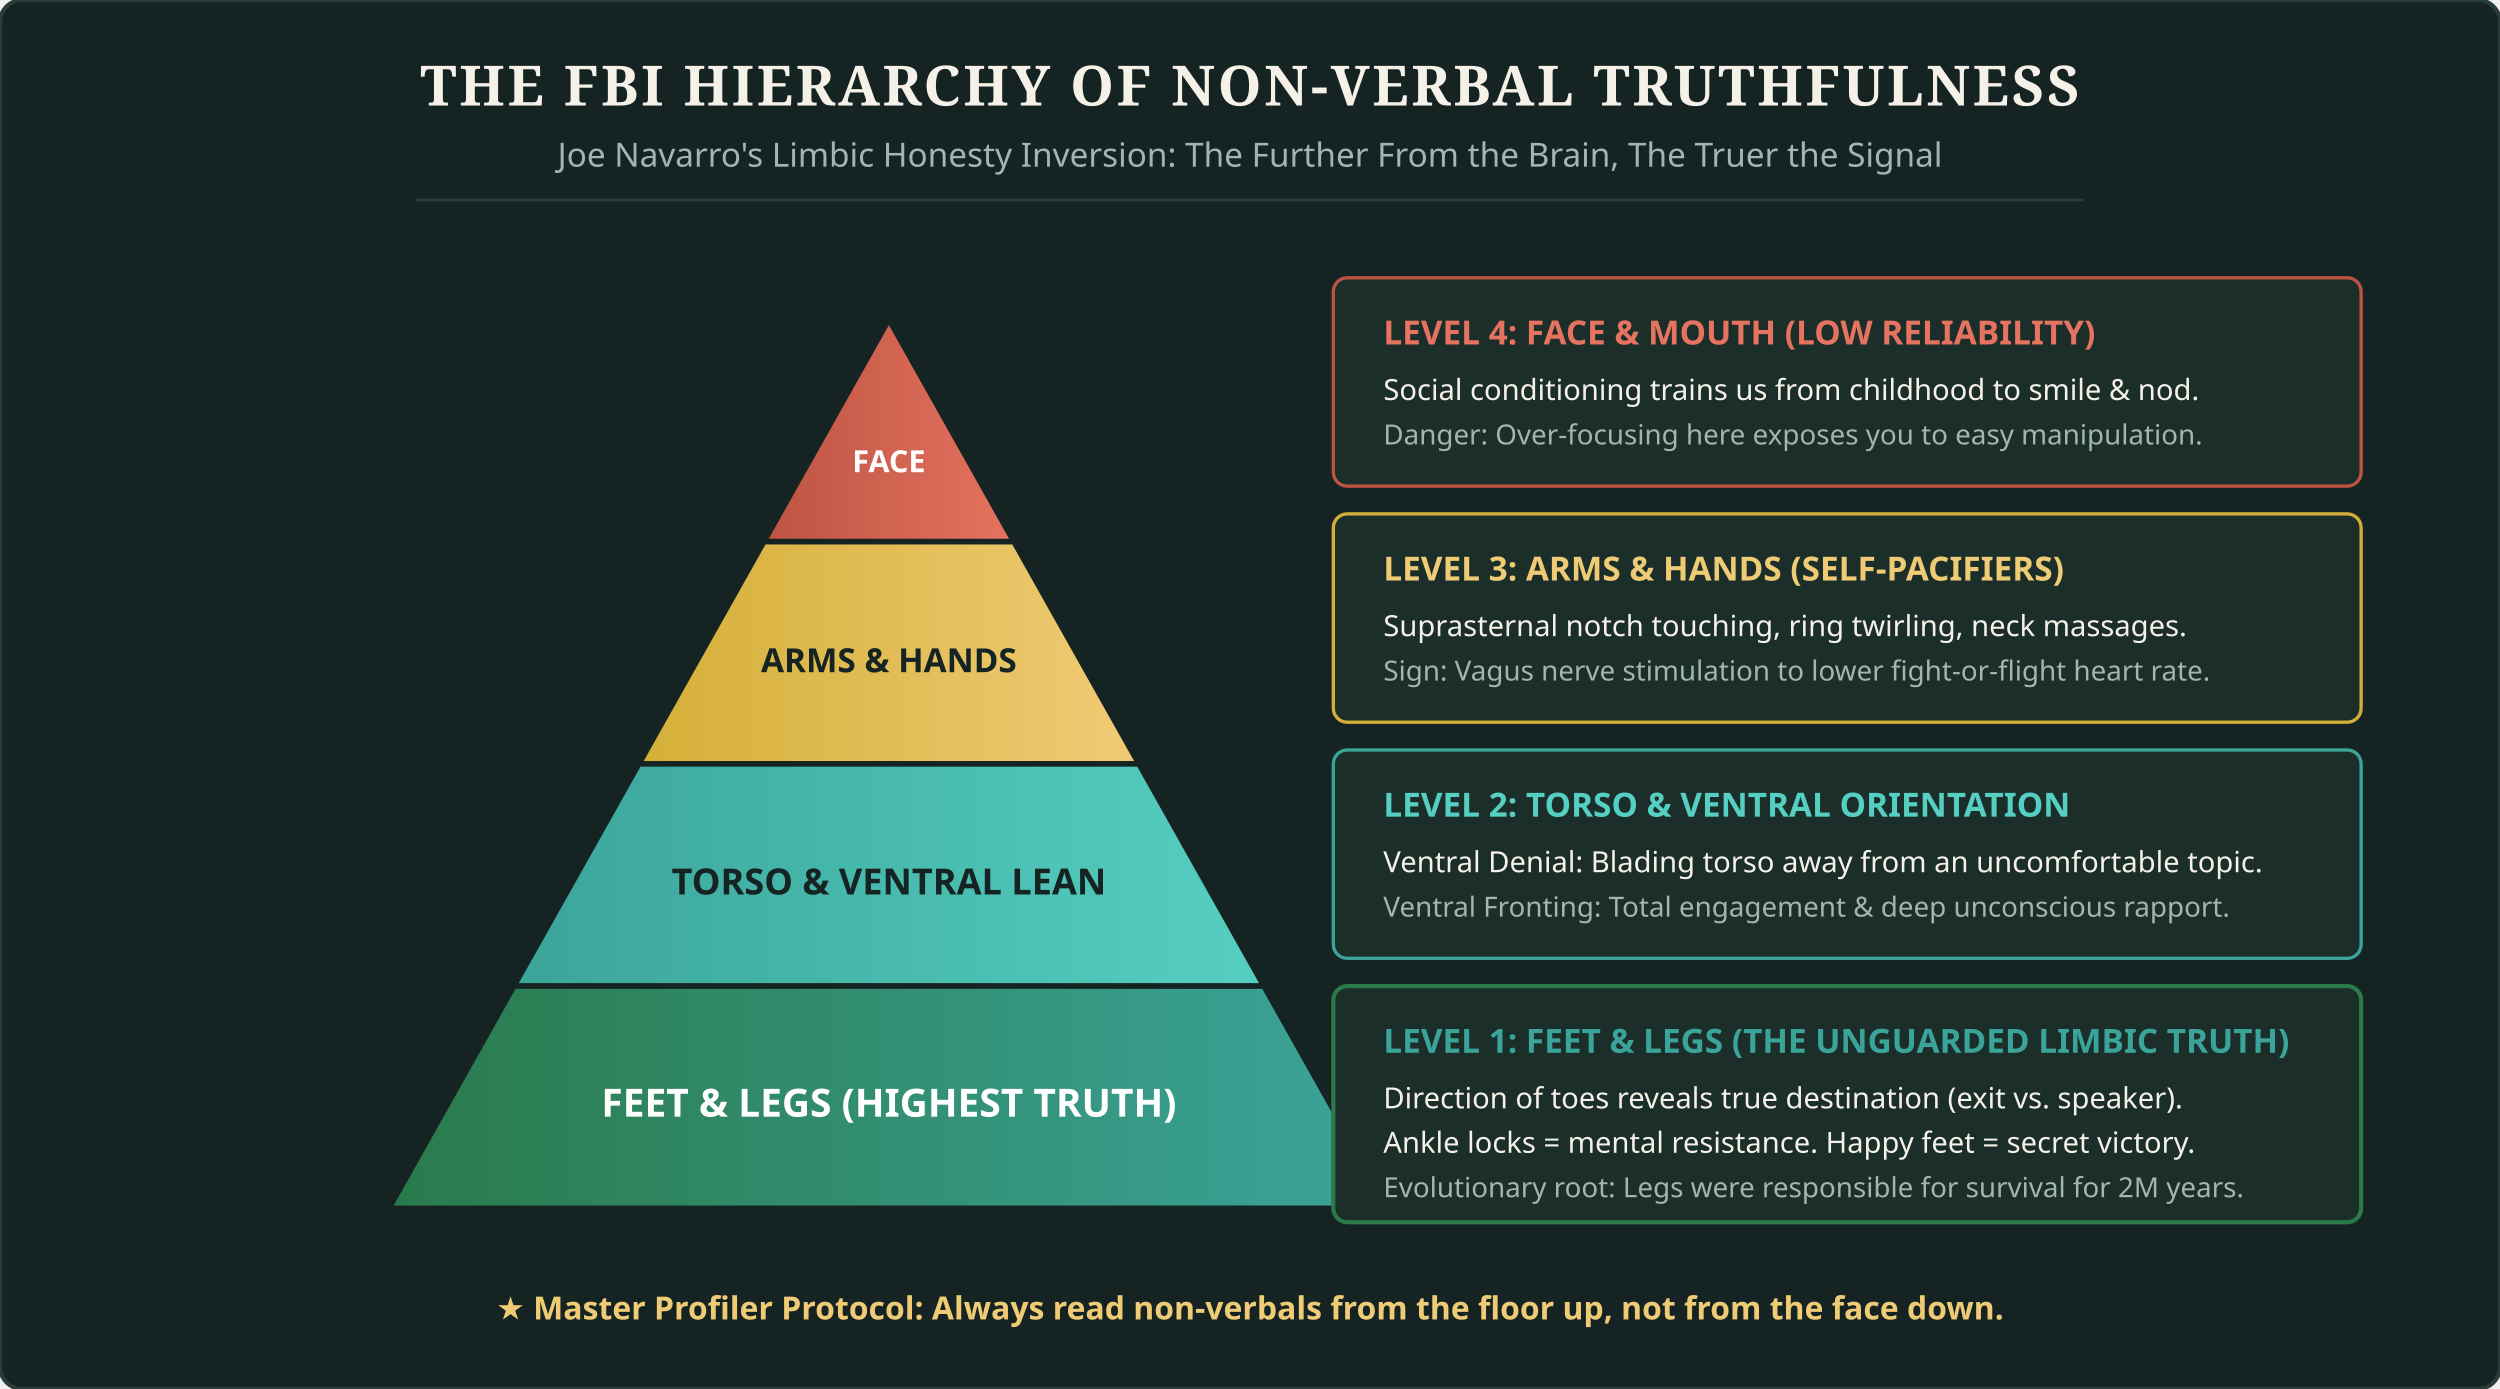
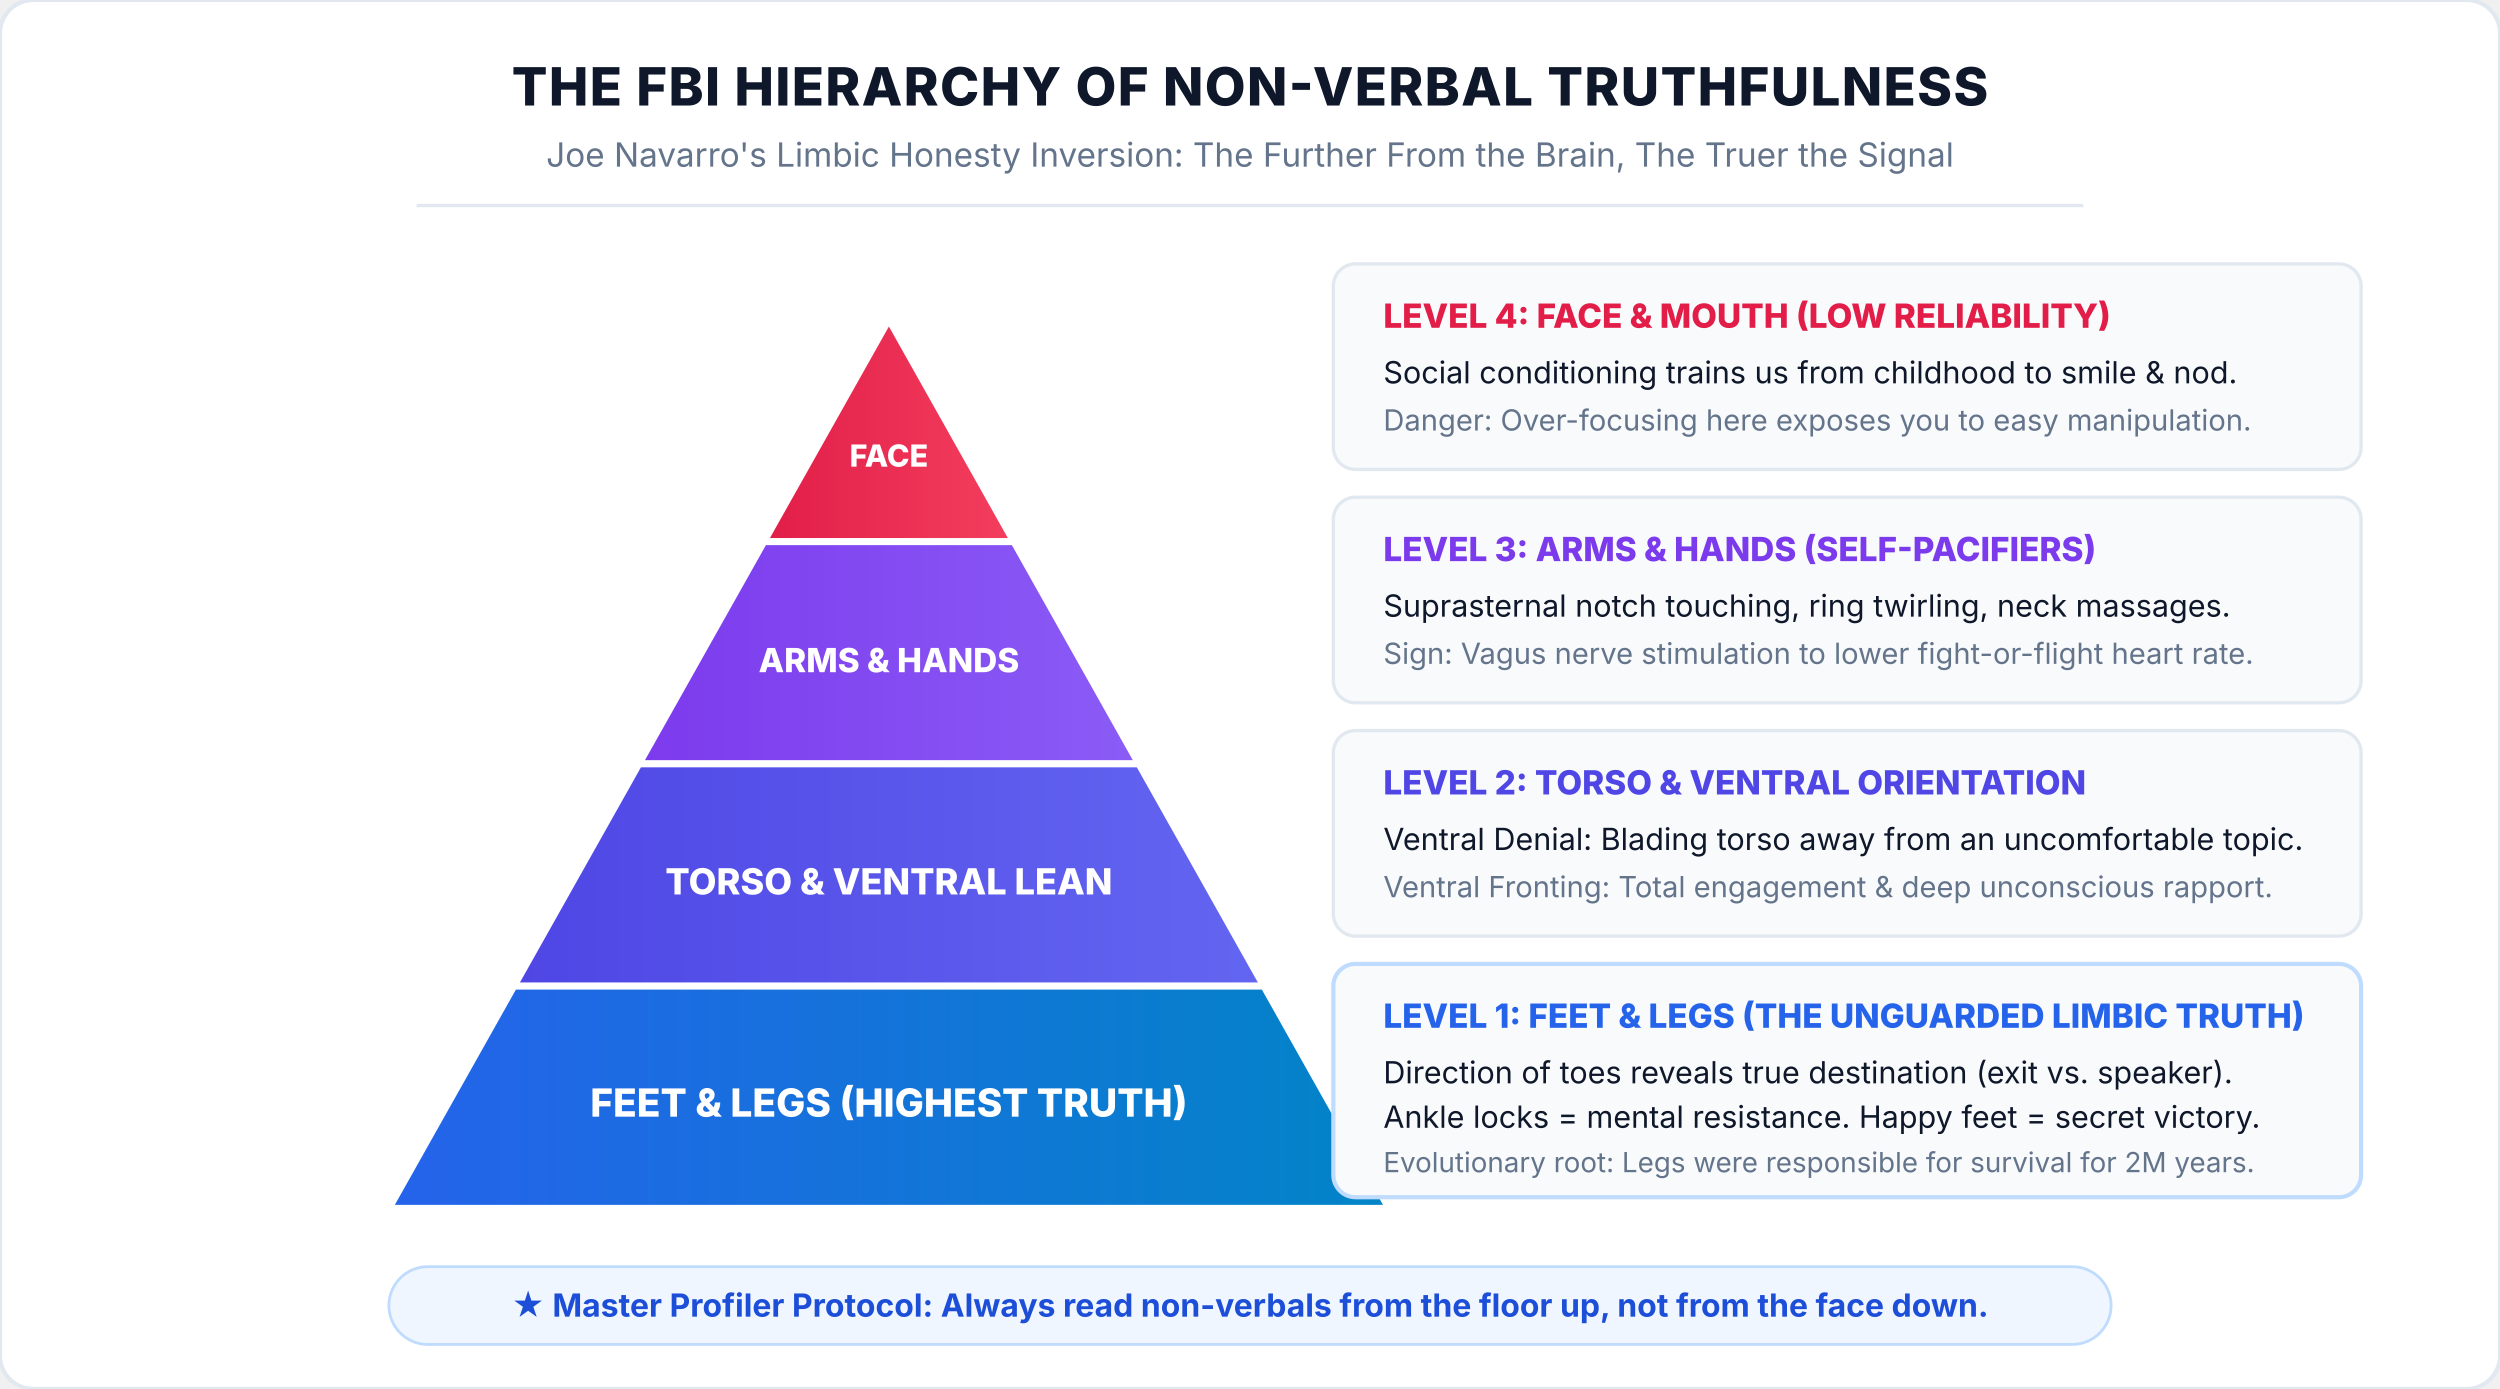
<svg xmlns="http://www.w3.org/2000/svg" viewBox="0 0 900 500" width="100%" height="100%">
  <defs>
    <linearGradient id="pyrGrad1" x1="0%" y1="0%" x2="100%" y2="0%">
-       <stop offset="0%" stop-color="#2a7a4b" />
-       <stop offset="100%" stop-color="#3ba49a" />
+       <stop offset="0%" stop-color="#2563eb" />
+       <stop offset="100%" stop-color="#0284c7" />
    </linearGradient>
    <linearGradient id="pyrGrad2" x1="0%" y1="0%" x2="100%" y2="0%">
-       <stop offset="0%" stop-color="#3ba49a" />
-       <stop offset="100%" stop-color="#55cfc1" />
+       <stop offset="0%" stop-color="#4f46e5" />
+       <stop offset="100%" stop-color="#6366f1" />
    </linearGradient>
    <linearGradient id="pyrGrad3" x1="0%" y1="0%" x2="100%" y2="0%">
-       <stop offset="0%" stop-color="#d4af37" />
-       <stop offset="100%" stop-color="#f0cb75" />
+       <stop offset="0%" stop-color="#7c3aed" />
+       <stop offset="100%" stop-color="#8b5cf6" />
    </linearGradient>
    <linearGradient id="pyrGrad4" x1="0%" y1="0%" x2="100%" y2="0%">
-       <stop offset="0%" stop-color="#bd5342" />
-       <stop offset="100%" stop-color="#e5735f" />
+       <stop offset="0%" stop-color="#e11d48" />
+       <stop offset="100%" stop-color="#f43f5e" />
    </linearGradient>
  </defs>
-   <rect width="900" height="500" rx="8" fill="#152422" stroke="#2a3c39" stroke-width="1.5" />
-   <text x="450" y="38" text-anchor="middle" font-family="'Iowan Old Style', Georgia, serif" font-size="20" font-weight="700" fill="#f5f1e8" letter-spacing="1">THE FBI HIERARCHY OF NON-VERBAL TRUTHFULNESS</text>
-   <text x="450" y="60" text-anchor="middle" font-family="'Avenir Next', sans-serif" font-size="12" fill="#a2b5b0">Joe Navarro's Limbic Honesty Inversion: The Further From the Brain, The Truer the Signal</text>
-   <line x1="150" y1="72" x2="750" y2="72" stroke="#2a3c39" stroke-width="1" />
+   <rect width="900" height="500" rx="12" fill="#ffffff" stroke="#e2e8f0" stroke-width="1.5" />
+   <text x="450" y="38" text-anchor="middle" font-family="'Plus Jakarta Sans', -apple-system, sans-serif" font-size="19" font-weight="800" fill="#0f172a" letter-spacing="0.5">THE FBI HIERARCHY OF NON-VERBAL TRUTHFULNESS</text>
+   <text x="450" y="60" text-anchor="middle" font-family="'Plus Jakarta Sans', -apple-system, sans-serif" font-size="12" fill="#64748b">Joe Navarro's Limbic Honesty Inversion: The Further From the Brain, The Truer the Signal</text>
+   <line x1="150" y1="74" x2="750" y2="74" stroke="#e2e8f0" stroke-width="1.2" />
  <g transform="translate(40, 20)">
-     <polygon points="280,95 235,175 325,175" fill="url(#pyrGrad4)" stroke="#152422" stroke-width="2" />
-     <text x="280" y="150" text-anchor="middle" font-family="'Avenir Next', sans-serif" font-size="11" font-weight="800" fill="#ffffff">FACE</text>
-     <polygon points="235,175 325,175 370,255 190,255" fill="url(#pyrGrad3)" stroke="#152422" stroke-width="2" />
-     <text x="280" y="222" text-anchor="middle" font-family="'Avenir Next', sans-serif" font-size="12" font-weight="800" fill="#152422">ARMS &amp; HANDS</text>
-     <polygon points="190,255 370,255 415,335 145,335" fill="url(#pyrGrad2)" stroke="#152422" stroke-width="2" />
-     <text x="280" y="302" text-anchor="middle" font-family="'Avenir Next', sans-serif" font-size="13" font-weight="800" fill="#152422">TORSO &amp; VENTRAL LEAN</text>
-     <polygon points="145,335 415,335 460,415 100,415" fill="url(#pyrGrad1)" stroke="#152422" stroke-width="2" />
-     <text x="280" y="382" text-anchor="middle" font-family="'Avenir Next', sans-serif" font-size="14" font-weight="800" fill="#ffffff">FEET &amp; LEGS (HIGHEST TRUTH)</text>
+     <polygon points="280,95 235,175 325,175" fill="url(#pyrGrad4)" stroke="#ffffff" stroke-width="2.5" />
+     <text x="280" y="148" text-anchor="middle" font-family="'Plus Jakarta Sans', -apple-system, sans-serif" font-size="11" font-weight="800" fill="#ffffff">FACE</text>
+     <polygon points="235,175 325,175 370,255 190,255" fill="url(#pyrGrad3)" stroke="#ffffff" stroke-width="2.5" />
+     <text x="280" y="222" text-anchor="middle" font-family="'Plus Jakarta Sans', -apple-system, sans-serif" font-size="12" font-weight="800" fill="#ffffff">ARMS &amp; HANDS</text>
+     <polygon points="190,255 370,255 415,335 145,335" fill="url(#pyrGrad2)" stroke="#ffffff" stroke-width="2.5" />
+     <text x="280" y="302" text-anchor="middle" font-family="'Plus Jakarta Sans', -apple-system, sans-serif" font-size="13" font-weight="800" fill="#ffffff">TORSO &amp; VENTRAL LEAN</text>
+     <polygon points="145,335 415,335 460,415 100,415" fill="url(#pyrGrad1)" stroke="#ffffff" stroke-width="2.5" />
+     <text x="280" y="382" text-anchor="middle" font-family="'Plus Jakarta Sans', -apple-system, sans-serif" font-size="14" font-weight="800" fill="#ffffff">FEET &amp; LEGS (HIGHEST TRUTH)</text>
  </g>
-   <g transform="translate(480, 100)">
-     <rect x="0" y="0" width="370" height="75" rx="5" fill="#1b2e2a" stroke="#bd5342" stroke-width="1.2" />
-     <text x="18" y="24" font-family="'Avenir Next', sans-serif" font-size="12" font-weight="800" fill="#e5735f">LEVEL 4: FACE &amp; MOUTH (LOW RELIABILITY)</text>
-     <text x="18" y="44" font-family="'Avenir Next', sans-serif" font-size="10.5" fill="#f5f1e8">Social conditioning trains us from childhood to smile &amp; nod.</text>
-     <text x="18" y="60" font-family="'Avenir Next', sans-serif" font-size="10" fill="#a2b5b0">Danger: Over-focusing here exposes you to easy manipulation.</text>
-     <rect x="0" y="85" width="370" height="75" rx="5" fill="#1b2e2a" stroke="#d4af37" stroke-width="1.2" />
-     <text x="18" y="109" font-family="'Avenir Next', sans-serif" font-size="12" font-weight="800" fill="#f0cb75">LEVEL 3: ARMS &amp; HANDS (SELF-PACIFIERS)</text>
-     <text x="18" y="129" font-family="'Avenir Next', sans-serif" font-size="10.5" fill="#f5f1e8">Suprasternal notch touching, ring twirling, neck massages.</text>
-     <text x="18" y="145" font-family="'Avenir Next', sans-serif" font-size="10" fill="#a2b5b0">Sign: Vagus nerve stimulation to lower fight-or-flight heart rate.</text>
-     <rect x="0" y="170" width="370" height="75" rx="5" fill="#1b2e2a" stroke="#3ba49a" stroke-width="1.2" />
-     <text x="18" y="194" font-family="'Avenir Next', sans-serif" font-size="12" font-weight="800" fill="#55cfc1">LEVEL 2: TORSO &amp; VENTRAL ORIENTATION</text>
-     <text x="18" y="214" font-family="'Avenir Next', sans-serif" font-size="10.5" fill="#f5f1e8">Ventral Denial: Blading torso away from an uncomfortable topic.</text>
-     <text x="18" y="230" font-family="'Avenir Next', sans-serif" font-size="10" fill="#a2b5b0">Ventral Fronting: Total engagement &amp; deep unconscious rapport.</text>
-     <rect x="0" y="255" width="370" height="85" rx="5" fill="#1b2e2a" stroke="#2a7a4b" stroke-width="1.5" />
-     <text x="18" y="279" font-family="'Avenir Next', sans-serif" font-size="12" font-weight="800" fill="#3ba49a">LEVEL 1: FEET &amp; LEGS (THE UNGUARDED LIMBIC TRUTH)</text>
-     <text x="18" y="299" font-family="'Avenir Next', sans-serif" font-size="10.5" fill="#f5f1e8">Direction of toes reveals true destination (exit vs. speaker).</text>
-     <text x="18" y="315" font-family="'Avenir Next', sans-serif" font-size="10.5" fill="#f5f1e8">Ankle locks = mental resistance. Happy feet = secret victory.</text>
-     <text x="18" y="331" font-family="'Avenir Next', sans-serif" font-size="10" fill="#a2b5b0">Evolutionary root: Legs were responsible for survival for 2M years.</text>
+   <g transform="translate(480, 95)">
+     <rect x="0" y="0" width="370" height="74" rx="8" fill="#f8fafc" stroke="#e2e8f0" stroke-width="1.2" />
+     <text x="18" y="23" font-family="'Plus Jakarta Sans', -apple-system, sans-serif" font-size="12" font-weight="800" fill="#e11d48">LEVEL 4: FACE &amp; MOUTH (LOW RELIABILITY)</text>
+     <text x="18" y="43" font-family="'Plus Jakarta Sans', -apple-system, sans-serif" font-size="11" fill="#0f172a">Social conditioning trains us from childhood to smile &amp; nod.</text>
+     <text x="18" y="60" font-family="'Plus Jakarta Sans', -apple-system, sans-serif" font-size="10.5" fill="#64748b">Danger: Over-focusing here exposes you to easy manipulation.</text>
+     <rect x="0" y="84" width="370" height="74" rx="8" fill="#f8fafc" stroke="#e2e8f0" stroke-width="1.2" />
+     <text x="18" y="107" font-family="'Plus Jakarta Sans', -apple-system, sans-serif" font-size="12" font-weight="800" fill="#7c3aed">LEVEL 3: ARMS &amp; HANDS (SELF-PACIFIERS)</text>
+     <text x="18" y="127" font-family="'Plus Jakarta Sans', -apple-system, sans-serif" font-size="11" fill="#0f172a">Suprasternal notch touching, ring twirling, neck massages.</text>
+     <text x="18" y="144" font-family="'Plus Jakarta Sans', -apple-system, sans-serif" font-size="10.5" fill="#64748b">Sign: Vagus nerve stimulation to lower fight-or-flight heart rate.</text>
+     <rect x="0" y="168" width="370" height="74" rx="8" fill="#f8fafc" stroke="#e2e8f0" stroke-width="1.2" />
+     <text x="18" y="191" font-family="'Plus Jakarta Sans', -apple-system, sans-serif" font-size="12" font-weight="800" fill="#4f46e5">LEVEL 2: TORSO &amp; VENTRAL ORIENTATION</text>
+     <text x="18" y="211" font-family="'Plus Jakarta Sans', -apple-system, sans-serif" font-size="11" fill="#0f172a">Ventral Denial: Blading torso away from an uncomfortable topic.</text>
+     <text x="18" y="228" font-family="'Plus Jakarta Sans', -apple-system, sans-serif" font-size="10.5" fill="#64748b">Ventral Fronting: Total engagement &amp; deep unconscious rapport.</text>
+     <rect x="0" y="252" width="370" height="84" rx="8" fill="#f8fafc" stroke="#bfdbfe" stroke-width="1.5" />
+     <text x="18" y="275" font-family="'Plus Jakarta Sans', -apple-system, sans-serif" font-size="12" font-weight="800" fill="#2563eb">LEVEL 1: FEET &amp; LEGS (THE UNGUARDED LIMBIC TRUTH)</text>
+     <text x="18" y="295" font-family="'Plus Jakarta Sans', -apple-system, sans-serif" font-size="11" fill="#0f172a">Direction of toes reveals true destination (exit vs. speaker).</text>
+     <text x="18" y="311" font-family="'Plus Jakarta Sans', -apple-system, sans-serif" font-size="11" fill="#0f172a">Ankle locks = mental resistance. Happy feet = secret victory.</text>
+     <text x="18" y="327" font-family="'Plus Jakarta Sans', -apple-system, sans-serif" font-size="10" fill="#64748b">Evolutionary root: Legs were responsible for survival for 2M years.</text>
  </g>
-   <text x="450" y="475" text-anchor="middle" font-family="'Avenir Next', sans-serif" font-size="11.5" font-weight="700" fill="#f0cb75">★ Master Profiler Protocol: Always read non-verbals from the floor up, not from the face down.</text>
+   <rect x="140" y="456" width="620" height="28" rx="14" fill="#eff6ff" stroke="#bfdbfe" />
+   <text x="450" y="474" text-anchor="middle" font-family="'Plus Jakarta Sans', -apple-system, sans-serif" font-size="11.5" font-weight="700" fill="#1d4ed8">★ Master Profiler Protocol: Always read non-verbals from the floor up, not from the face down.</text>
</svg>
